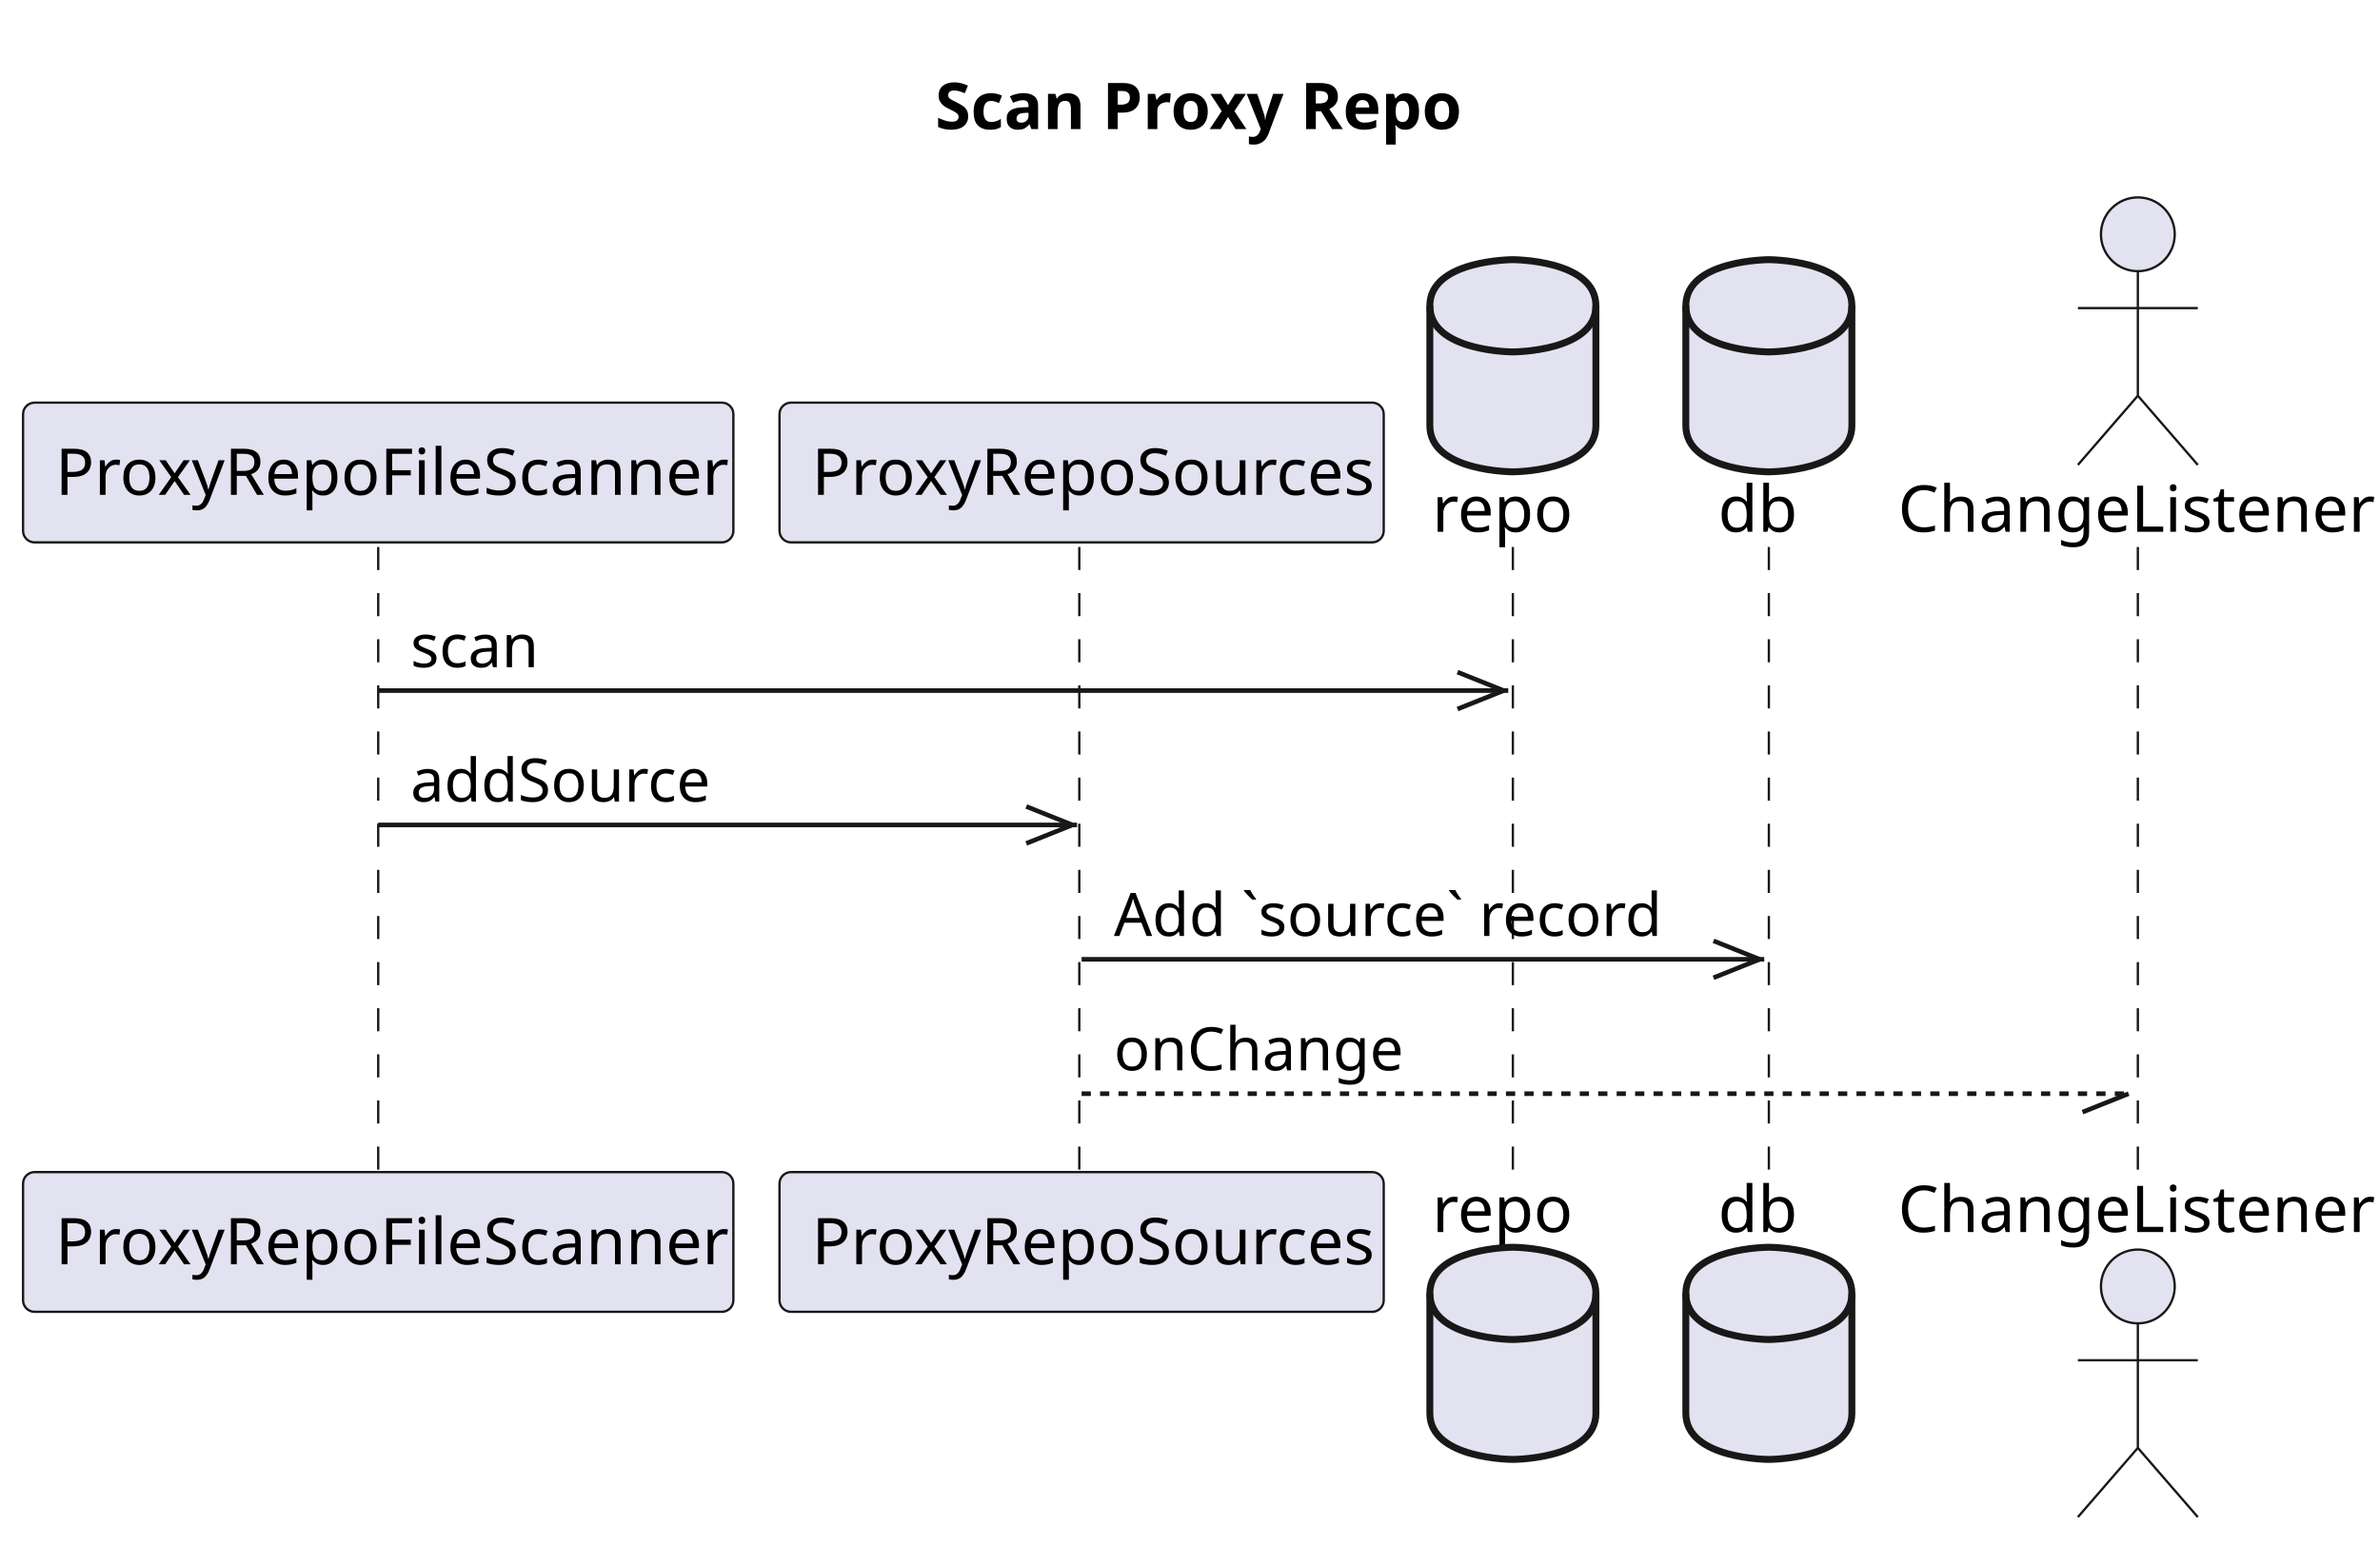
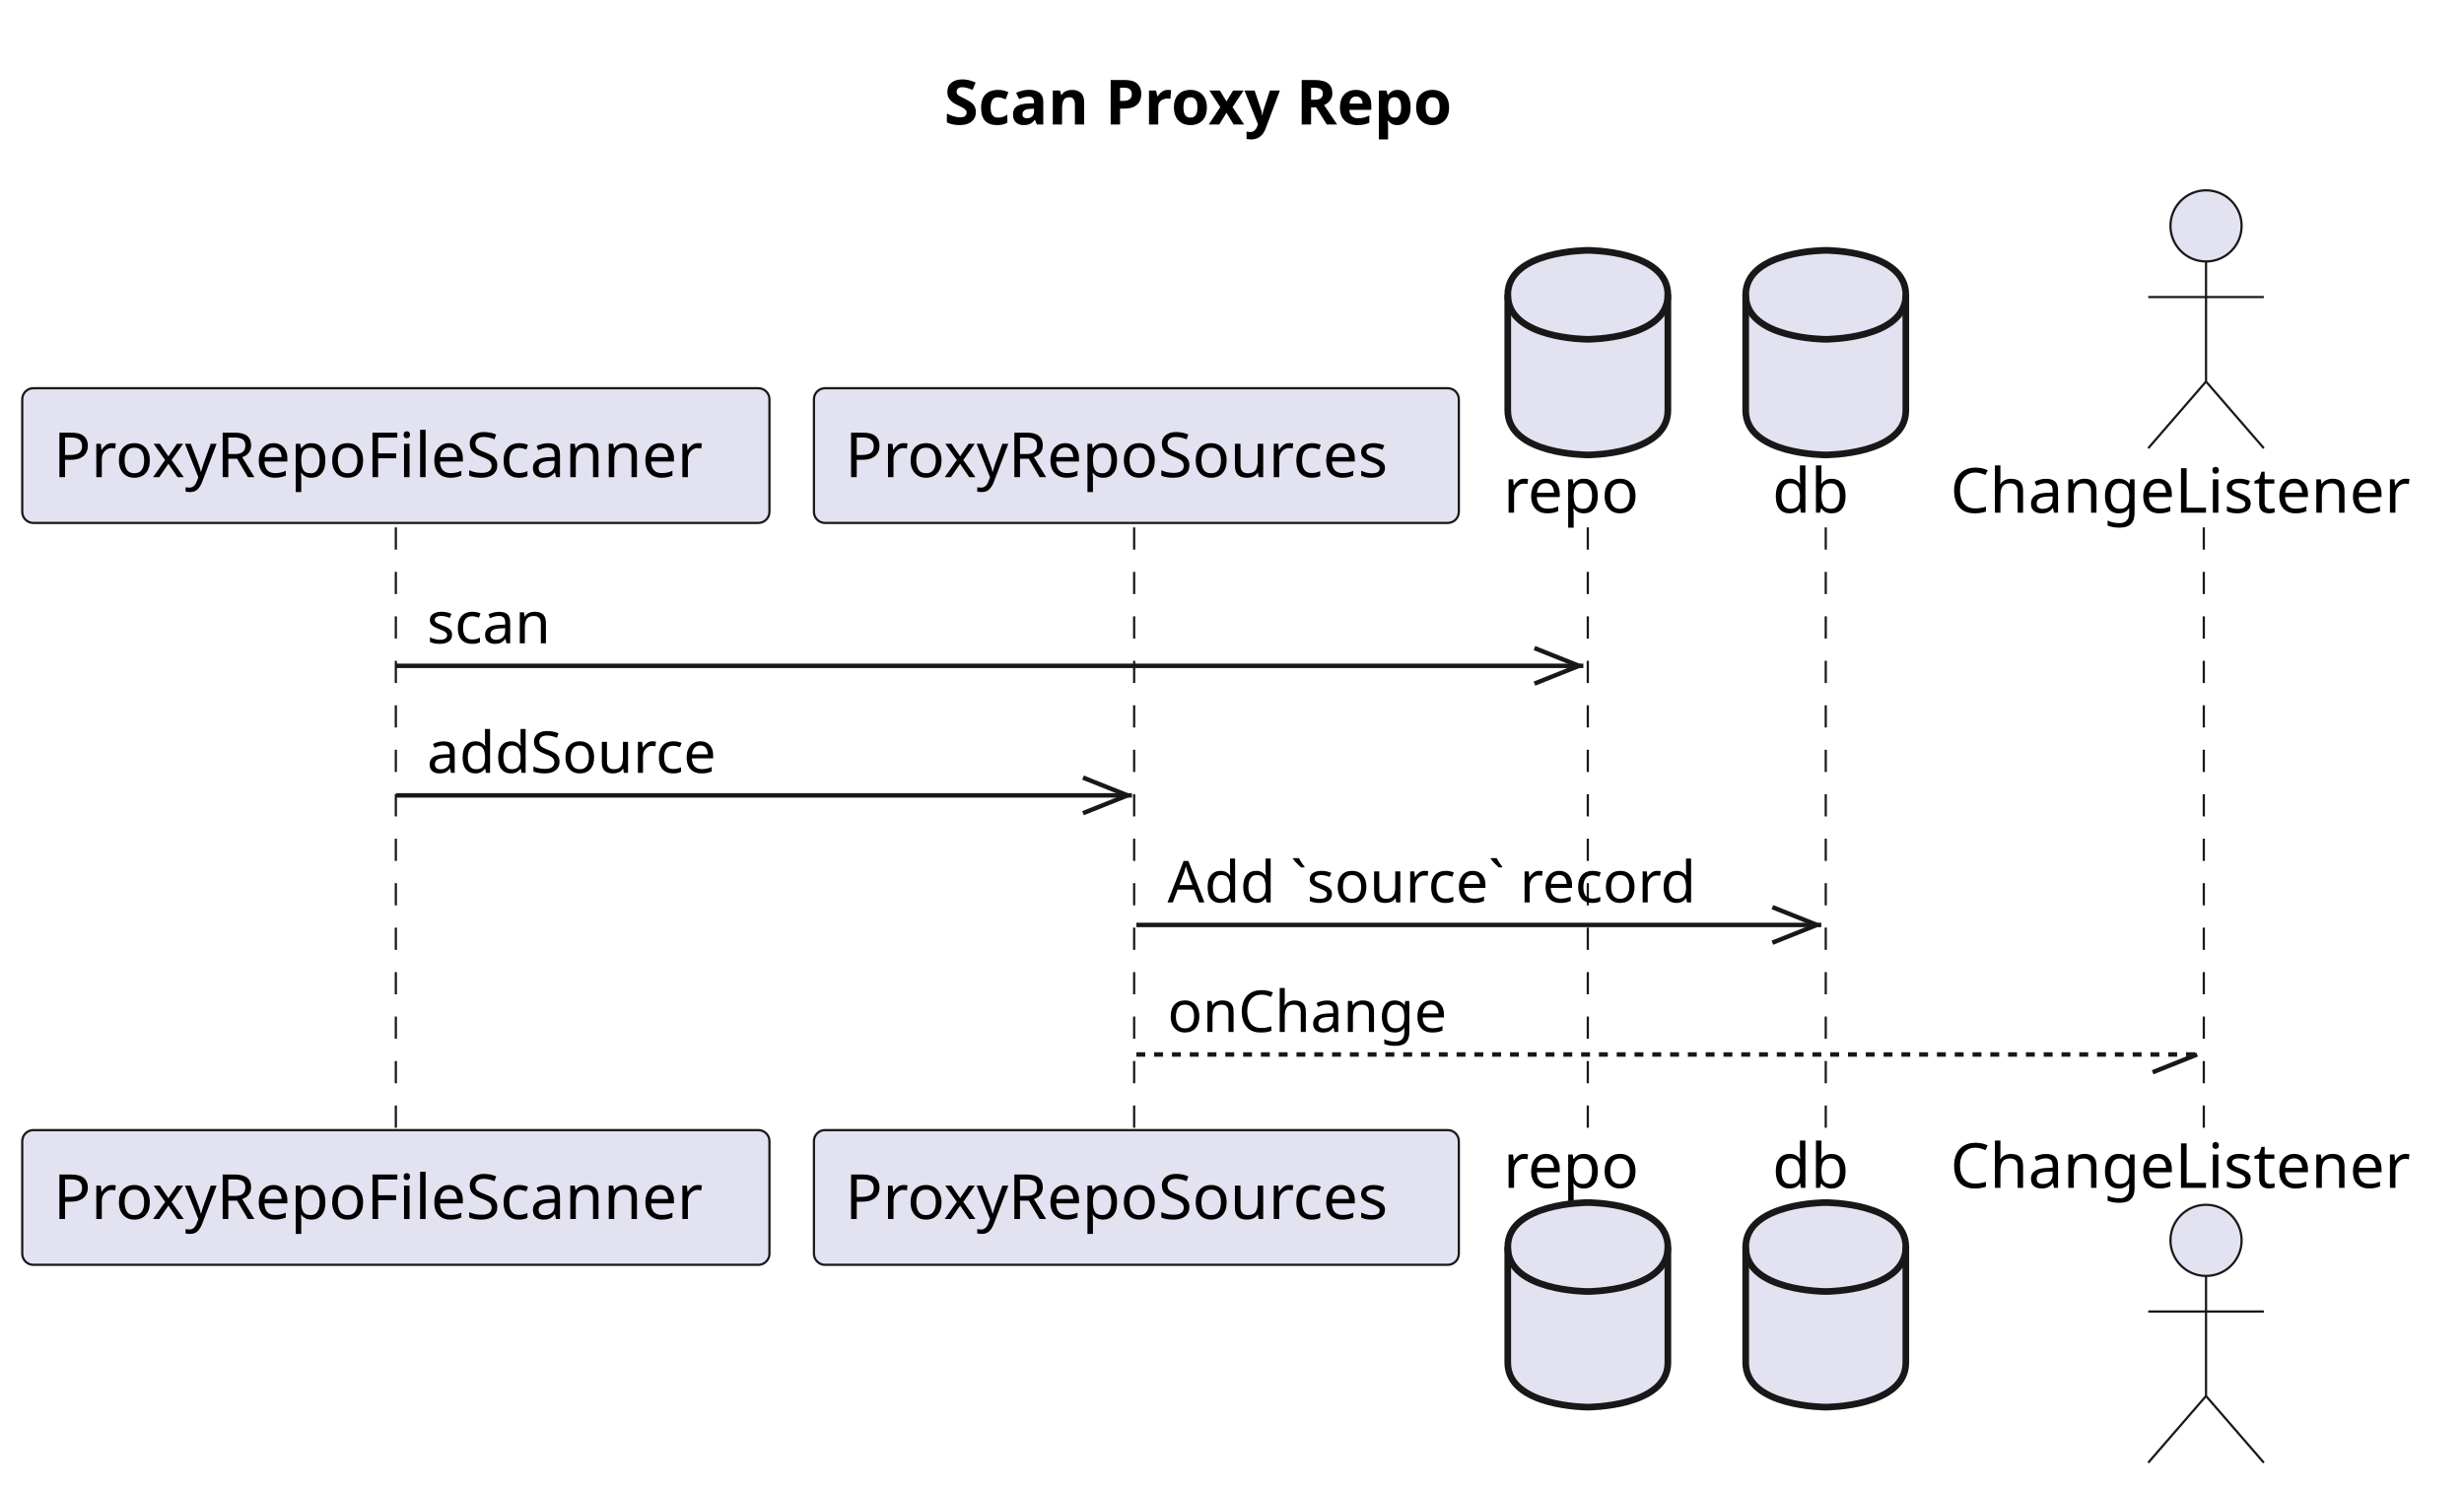
- <svg xmlns="http://www.w3.org/2000/svg" contentStyleType="text/css" height="335px" preserveAspectRatio="none" style="width:516px;height:335px;background:#FFFFFF;" version="1.1" viewBox="0 0 516 335" width="516px" zoomAndPan="magnify">
+ <svg xmlns="http://www.w3.org/2000/svg" contentStyleType="text/css" height="335px" preserveAspectRatio="none" style="width:554px;height:335px;background:#FFFFFF;" version="1.1" viewBox="0 0 554 335" width="554px" zoomAndPan="magnify">
  <defs />
  <g>
-     <text fill="#000000" font-family="sans-serif" font-size="14" font-weight="bold" lengthAdjust="spacing" textLength="114" x="202.75" y="27.995">Scan Proxy Repo</text>
-     <line style="stroke:#181818;stroke-width:0.5;stroke-dasharray:5.0,5.0;" x1="82" x2="82" y1="118.594" y2="255.125" />
-     <line style="stroke:#181818;stroke-width:0.5;stroke-dasharray:5.0,5.0;" x1="234" x2="234" y1="118.594" y2="255.125" />
-     <line style="stroke:#181818;stroke-width:0.5;stroke-dasharray:5.0,5.0;" x1="328" x2="328" y1="118.594" y2="255.125" />
-     <line style="stroke:#181818;stroke-width:0.5;stroke-dasharray:5.0,5.0;" x1="383.5" x2="383.5" y1="118.594" y2="255.125" />
-     <line style="stroke:#181818;stroke-width:0.5;stroke-dasharray:5.0,5.0;" x1="463.5" x2="463.5" y1="118.594" y2="255.125" />
-     <rect fill="#E2E2F0" height="30.297" rx="2.5" ry="2.5" style="stroke:#181818;stroke-width:0.5;" width="154" x="5" y="87.297" />
-     <text fill="#000000" font-family="sans-serif" font-size="14" lengthAdjust="spacing" textLength="140" x="12" y="107.292">ProxyRepoFileScanner</text>
-     <rect fill="#E2E2F0" height="30.297" rx="2.5" ry="2.5" style="stroke:#181818;stroke-width:0.5;" width="154" x="5" y="254.125" />
-     <text fill="#000000" font-family="sans-serif" font-size="14" lengthAdjust="spacing" textLength="140" x="12" y="274.12">ProxyRepoFileScanner</text>
-     <rect fill="#E2E2F0" height="30.297" rx="2.5" ry="2.5" style="stroke:#181818;stroke-width:0.5;" width="131" x="169" y="87.297" />
-     <text fill="#000000" font-family="sans-serif" font-size="14" lengthAdjust="spacing" textLength="117" x="176" y="107.292">ProxyRepoSources</text>
-     <rect fill="#E2E2F0" height="30.297" rx="2.5" ry="2.5" style="stroke:#181818;stroke-width:0.5;" width="131" x="169" y="254.125" />
-     <text fill="#000000" font-family="sans-serif" font-size="14" lengthAdjust="spacing" textLength="117" x="176" y="274.12">ProxyRepoSources</text>
-     <text fill="#000000" font-family="sans-serif" font-size="14" lengthAdjust="spacing" textLength="29" x="310.5" y="115.292">repo</text>
-     <path d="M310,66.297 C310,56.297 328,56.297 328,56.297 C328,56.297 346,56.297 346,66.297 L346,92.297 C346,102.297 328,102.297 328,102.297 C328,102.297 310,102.297 310,92.297 L310,66.297 " fill="#E2E2F0" style="stroke:#181818;stroke-width:1.5;" />
-     <path d="M310,66.297 C310,76.297 328,76.297 328,76.297 C328,76.297 346,76.297 346,66.297 " fill="none" style="stroke:#181818;stroke-width:1.5;" />
-     <text fill="#000000" font-family="sans-serif" font-size="14" lengthAdjust="spacing" textLength="29" x="310.5" y="267.12">repo</text>
-     <path d="M310,280.422 C310,270.422 328,270.422 328,270.422 C328,270.422 346,270.422 346,280.422 L346,306.422 C346,316.422 328,316.422 328,316.422 C328,316.422 310,316.422 310,306.422 L310,280.422 " fill="#E2E2F0" style="stroke:#181818;stroke-width:1.5;" />
-     <path d="M310,280.422 C310,290.422 328,290.422 328,290.422 C328,290.422 346,290.422 346,280.422 " fill="none" style="stroke:#181818;stroke-width:1.5;" />
-     <text fill="#000000" font-family="sans-serif" font-size="14" lengthAdjust="spacing" textLength="16" x="372.5" y="115.292">db</text>
-     <path d="M365.5,66.297 C365.5,56.297 383.5,56.297 383.5,56.297 C383.5,56.297 401.5,56.297 401.5,66.297 L401.5,92.297 C401.5,102.297 383.5,102.297 383.5,102.297 C383.5,102.297 365.5,102.297 365.5,92.297 L365.5,66.297 " fill="#E2E2F0" style="stroke:#181818;stroke-width:1.5;" />
-     <path d="M365.5,66.297 C365.5,76.297 383.5,76.297 383.5,76.297 C383.5,76.297 401.5,76.297 401.5,66.297 " fill="none" style="stroke:#181818;stroke-width:1.5;" />
-     <text fill="#000000" font-family="sans-serif" font-size="14" lengthAdjust="spacing" textLength="16" x="372.5" y="267.12">db</text>
-     <path d="M365.5,280.422 C365.5,270.422 383.5,270.422 383.5,270.422 C383.5,270.422 401.5,270.422 401.5,280.422 L401.5,306.422 C401.5,316.422 383.5,316.422 383.5,316.422 C383.5,316.422 365.5,316.422 365.5,306.422 L365.5,280.422 " fill="#E2E2F0" style="stroke:#181818;stroke-width:1.5;" />
-     <path d="M365.5,280.422 C365.5,290.422 383.5,290.422 383.5,290.422 C383.5,290.422 401.5,290.422 401.5,280.422 " fill="none" style="stroke:#181818;stroke-width:1.5;" />
-     <text fill="#000000" font-family="sans-serif" font-size="14" lengthAdjust="spacing" textLength="98" x="411.5" y="115.292">ChangeListener</text>
-     <ellipse cx="463.5" cy="50.797" fill="#E2E2F0" rx="8" ry="8" style="stroke:#181818;stroke-width:0.5;" />
-     <path d="M463.5,58.797 L463.5,85.797 M450.5,66.797 L476.5,66.797 M463.5,85.797 L450.5,100.797 M463.5,85.797 L476.5,100.797 " fill="none" style="stroke:#181818;stroke-width:0.5;" />
-     <text fill="#000000" font-family="sans-serif" font-size="14" lengthAdjust="spacing" textLength="98" x="411.5" y="267.12">ChangeListener</text>
-     <ellipse cx="463.5" cy="278.922" fill="#E2E2F0" rx="8" ry="8" style="stroke:#181818;stroke-width:0.5;" />
-     <path d="M463.5,286.922 L463.5,313.922 M450.5,294.922 L476.5,294.922 M463.5,313.922 L450.5,328.922 M463.5,313.922 L476.5,328.922 " fill="none" style="stroke:#181818;stroke-width:0.5;" />
-     <line style="stroke:#181818;stroke-width:1.0;" x1="326" x2="316" y1="149.727" y2="145.727" />
-     <line style="stroke:#181818;stroke-width:1.0;" x1="326" x2="316" y1="149.727" y2="153.727" />
-     <line style="stroke:#181818;stroke-width:1.0;" x1="82" x2="327" y1="149.727" y2="149.727" />
-     <text fill="#000000" font-family="sans-serif" font-size="13" lengthAdjust="spacing" textLength="27" x="89" y="144.661">scan</text>
-     <line style="stroke:#181818;stroke-width:1.0;" x1="232.5" x2="222.5" y1="178.859" y2="174.859" />
-     <line style="stroke:#181818;stroke-width:1.0;" x1="232.5" x2="222.5" y1="178.859" y2="182.859" />
-     <line style="stroke:#181818;stroke-width:1.0;" x1="82" x2="233.5" y1="178.859" y2="178.859" />
-     <text fill="#000000" font-family="sans-serif" font-size="13" lengthAdjust="spacing" textLength="64" x="89" y="173.793">addSource</text>
-     <line style="stroke:#181818;stroke-width:1.0;" x1="381.5" x2="371.5" y1="207.992" y2="203.992" />
-     <line style="stroke:#181818;stroke-width:1.0;" x1="381.5" x2="371.5" y1="207.992" y2="211.992" />
-     <line style="stroke:#181818;stroke-width:1.0;" x1="234.5" x2="382.5" y1="207.992" y2="207.992" />
-     <text fill="#000000" font-family="sans-serif" font-size="13" lengthAdjust="spacing" textLength="125" x="241.5" y="202.926">Add `source` record</text>
-     <line style="stroke:#181818;stroke-width:1.0;" x1="461.5" x2="451.5" y1="237.125" y2="241.125" />
-     <line style="stroke:#181818;stroke-width:1.0;stroke-dasharray:2.0,2.0;" x1="234.5" x2="462.5" y1="237.125" y2="237.125" />
-     <text fill="#000000" font-family="sans-serif" font-size="13" lengthAdjust="spacing" textLength="61" x="241.5" y="232.059">onChange</text>
+     <text fill="#000000" font-family="sans-serif" font-size="14" font-weight="bold" lengthAdjust="spacing" textLength="133" x="212.25" y="27.995">Scan Proxy Repo</text>
+     <line style="stroke:#181818;stroke-width:0.5;stroke-dasharray:5.0,5.0;" x1="89" x2="89" y1="118.594" y2="255.125" />
+     <line style="stroke:#181818;stroke-width:0.5;stroke-dasharray:5.0,5.0;" x1="255" x2="255" y1="118.594" y2="255.125" />
+     <line style="stroke:#181818;stroke-width:0.5;stroke-dasharray:5.0,5.0;" x1="357" x2="357" y1="118.594" y2="255.125" />
+     <line style="stroke:#181818;stroke-width:0.5;stroke-dasharray:5.0,5.0;" x1="410.5" x2="410.5" y1="118.594" y2="255.125" />
+     <line style="stroke:#181818;stroke-width:0.5;stroke-dasharray:5.0,5.0;" x1="495.5" x2="495.5" y1="118.594" y2="255.125" />
+     <rect fill="#E2E2F0" height="30.297" rx="2.5" ry="2.5" style="stroke:#181818;stroke-width:0.5;" width="168" x="5" y="87.297" />
+     <text fill="#000000" font-family="sans-serif" font-size="14" lengthAdjust="spacing" textLength="154" x="12" y="107.292">ProxyRepoFileScanner</text>
+     <rect fill="#E2E2F0" height="30.297" rx="2.5" ry="2.5" style="stroke:#181818;stroke-width:0.5;" width="168" x="5" y="254.125" />
+     <text fill="#000000" font-family="sans-serif" font-size="14" lengthAdjust="spacing" textLength="154" x="12" y="274.12">ProxyRepoFileScanner</text>
+     <rect fill="#E2E2F0" height="30.297" rx="2.5" ry="2.5" style="stroke:#181818;stroke-width:0.5;" width="145" x="183" y="87.297" />
+     <text fill="#000000" font-family="sans-serif" font-size="14" lengthAdjust="spacing" textLength="131" x="190" y="107.292">ProxyRepoSources</text>
+     <rect fill="#E2E2F0" height="30.297" rx="2.5" ry="2.5" style="stroke:#181818;stroke-width:0.5;" width="145" x="183" y="254.125" />
+     <text fill="#000000" font-family="sans-serif" font-size="14" lengthAdjust="spacing" textLength="131" x="190" y="274.12">ProxyRepoSources</text>
+     <text fill="#000000" font-family="sans-serif" font-size="14" lengthAdjust="spacing" textLength="32" x="338" y="115.292">repo</text>
+     <path d="M339,66.297 C339,56.297 357,56.297 357,56.297 C357,56.297 375,56.297 375,66.297 L375,92.297 C375,102.297 357,102.297 357,102.297 C357,102.297 339,102.297 339,92.297 L339,66.297 " fill="#E2E2F0" style="stroke:#181818;stroke-width:1.5;" />
+     <path d="M339,66.297 C339,76.297 357,76.297 357,76.297 C357,76.297 375,76.297 375,66.297 " fill="none" style="stroke:#181818;stroke-width:1.5;" />
+     <text fill="#000000" font-family="sans-serif" font-size="14" lengthAdjust="spacing" textLength="32" x="338" y="267.12">repo</text>
+     <path d="M339,280.422 C339,270.422 357,270.422 357,270.422 C357,270.422 375,270.422 375,280.422 L375,306.422 C375,316.422 357,316.422 357,316.422 C357,316.422 339,316.422 339,306.422 L339,280.422 " fill="#E2E2F0" style="stroke:#181818;stroke-width:1.5;" />
+     <path d="M339,280.422 C339,290.422 357,290.422 357,290.422 C357,290.422 375,290.422 375,280.422 " fill="none" style="stroke:#181818;stroke-width:1.5;" />
+     <text fill="#000000" font-family="sans-serif" font-size="14" lengthAdjust="spacing" textLength="18" x="398.5" y="115.292">db</text>
+     <path d="M392.5,66.297 C392.5,56.297 410.5,56.297 410.5,56.297 C410.5,56.297 428.5,56.297 428.5,66.297 L428.5,92.297 C428.5,102.297 410.5,102.297 410.5,102.297 C410.5,102.297 392.5,102.297 392.5,92.297 L392.5,66.297 " fill="#E2E2F0" style="stroke:#181818;stroke-width:1.5;" />
+     <path d="M392.5,66.297 C392.5,76.297 410.5,76.297 410.5,76.297 C410.5,76.297 428.5,76.297 428.5,66.297 " fill="none" style="stroke:#181818;stroke-width:1.5;" />
+     <text fill="#000000" font-family="sans-serif" font-size="14" lengthAdjust="spacing" textLength="18" x="398.5" y="267.12">db</text>
+     <path d="M392.5,280.422 C392.5,270.422 410.5,270.422 410.5,270.422 C410.5,270.422 428.5,270.422 428.5,280.422 L428.5,306.422 C428.5,316.422 410.5,316.422 410.5,316.422 C410.5,316.422 392.5,316.422 392.5,306.422 L392.5,280.422 " fill="#E2E2F0" style="stroke:#181818;stroke-width:1.5;" />
+     <path d="M392.5,280.422 C392.5,290.422 410.5,290.422 410.5,290.422 C410.5,290.422 428.5,290.422 428.5,280.422 " fill="none" style="stroke:#181818;stroke-width:1.5;" />
+     <text fill="#000000" font-family="sans-serif" font-size="14" lengthAdjust="spacing" textLength="109" x="438.5" y="115.292">ChangeListener</text>
+     <ellipse cx="496" cy="50.797" fill="#E2E2F0" rx="8" ry="8" style="stroke:#181818;stroke-width:0.5;" />
+     <path d="M496,58.797 L496,85.797 M483,66.797 L509,66.797 M496,85.797 L483,100.797 M496,85.797 L509,100.797 " fill="none" style="stroke:#181818;stroke-width:0.5;" />
+     <text fill="#000000" font-family="sans-serif" font-size="14" lengthAdjust="spacing" textLength="109" x="438.5" y="267.12">ChangeListener</text>
+     <ellipse cx="496" cy="278.922" fill="#E2E2F0" rx="8" ry="8" style="stroke:#181818;stroke-width:0.5;" />
+     <path d="M496,286.922 L496,313.922 M483,294.922 L509,294.922 M496,313.922 L483,328.922 M496,313.922 L509,328.922 " fill="none" style="stroke:#181818;stroke-width:0.5;" />
+     <line style="stroke:#181818;stroke-width:1.0;" x1="355" x2="345" y1="149.727" y2="145.727" />
+     <line style="stroke:#181818;stroke-width:1.0;" x1="355" x2="345" y1="149.727" y2="153.727" />
+     <line style="stroke:#181818;stroke-width:1.0;" x1="89" x2="356" y1="149.727" y2="149.727" />
+     <text fill="#000000" font-family="sans-serif" font-size="13" lengthAdjust="spacing" textLength="30" x="96" y="144.661">scan</text>
+     <line style="stroke:#181818;stroke-width:1.0;" x1="253.5" x2="243.5" y1="178.859" y2="174.859" />
+     <line style="stroke:#181818;stroke-width:1.0;" x1="253.5" x2="243.5" y1="178.859" y2="182.859" />
+     <line style="stroke:#181818;stroke-width:1.0;" x1="89" x2="254.5" y1="178.859" y2="178.859" />
+     <text fill="#000000" font-family="sans-serif" font-size="13" lengthAdjust="spacing" textLength="69" x="96" y="173.793">addSource</text>
+     <line style="stroke:#181818;stroke-width:1.0;" x1="408.5" x2="398.5" y1="207.992" y2="203.992" />
+     <line style="stroke:#181818;stroke-width:1.0;" x1="408.5" x2="398.5" y1="207.992" y2="211.992" />
+     <line style="stroke:#181818;stroke-width:1.0;" x1="255.5" x2="409.5" y1="207.992" y2="207.992" />
+     <text fill="#000000" font-family="sans-serif" font-size="13" lengthAdjust="spacing" textLength="131" x="262.5" y="202.926">Add `source` record</text>
+     <line style="stroke:#181818;stroke-width:1.0;" x1="494" x2="484" y1="237.125" y2="241.125" />
+     <line style="stroke:#181818;stroke-width:1.0;stroke-dasharray:2.0,2.0;" x1="255.5" x2="495" y1="237.125" y2="237.125" />
+     <text fill="#000000" font-family="sans-serif" font-size="13" lengthAdjust="spacing" textLength="65" x="262.5" y="232.059">onChange</text>
  </g>
</svg>
